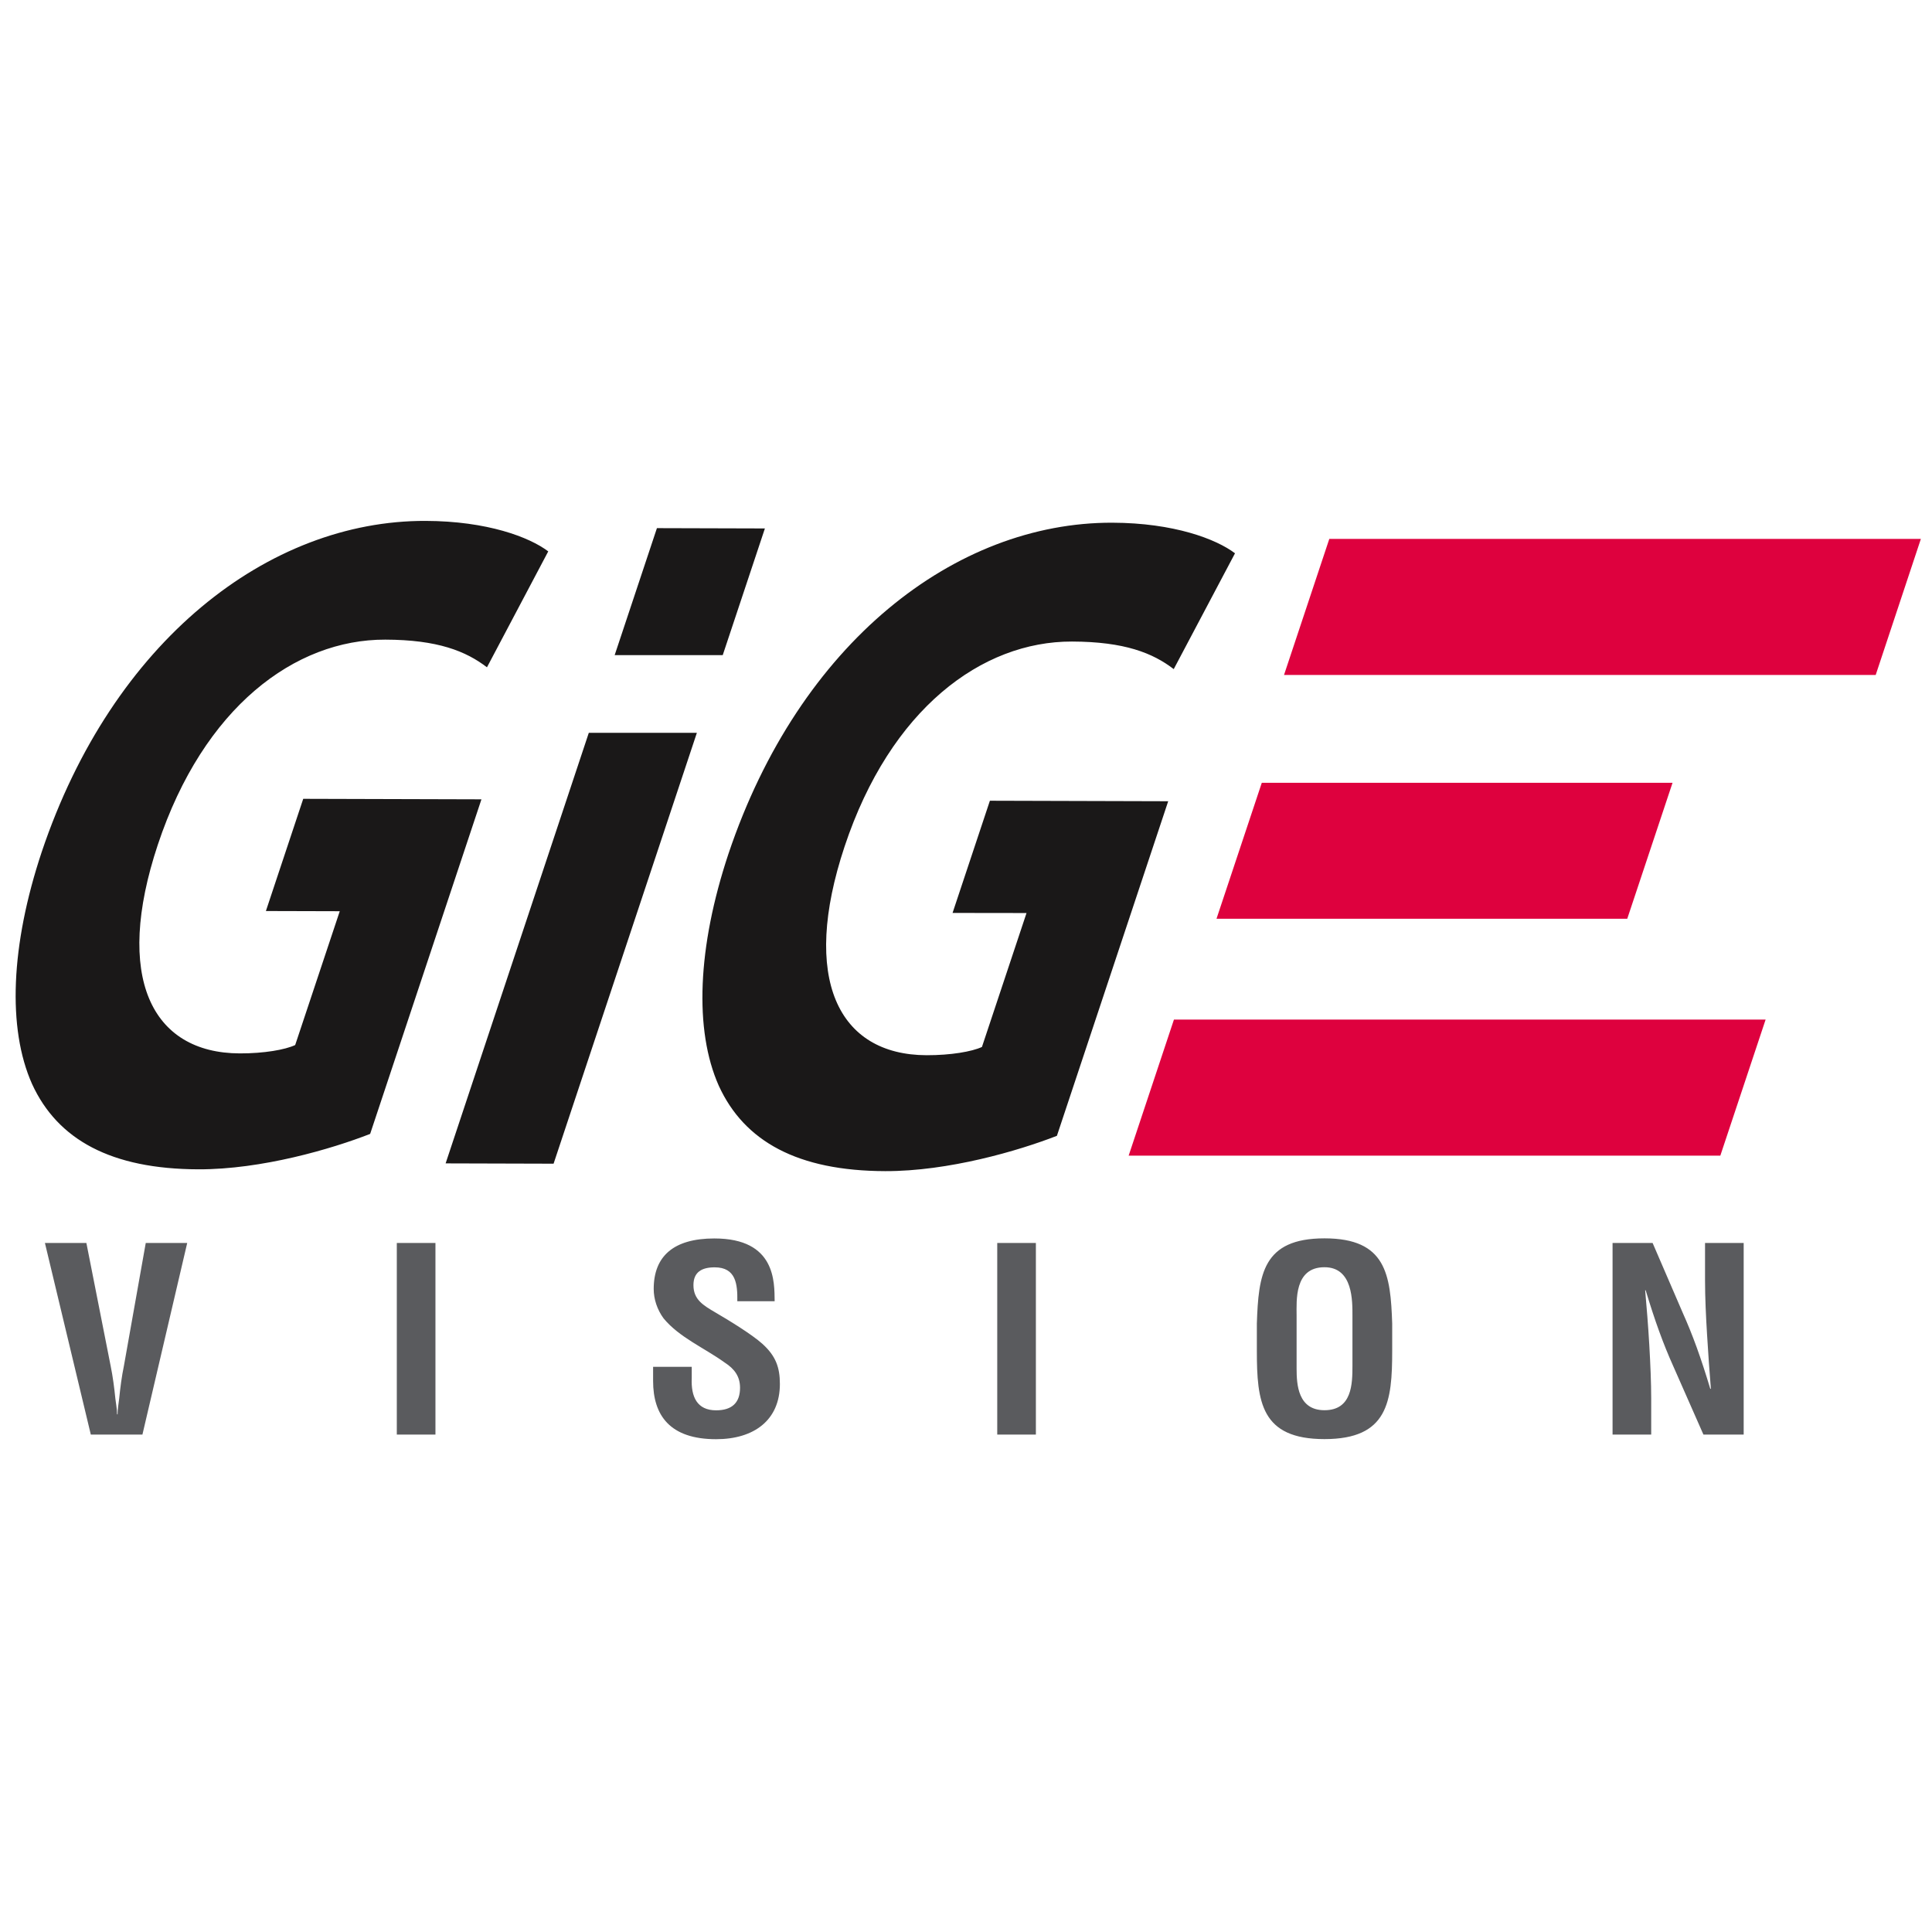
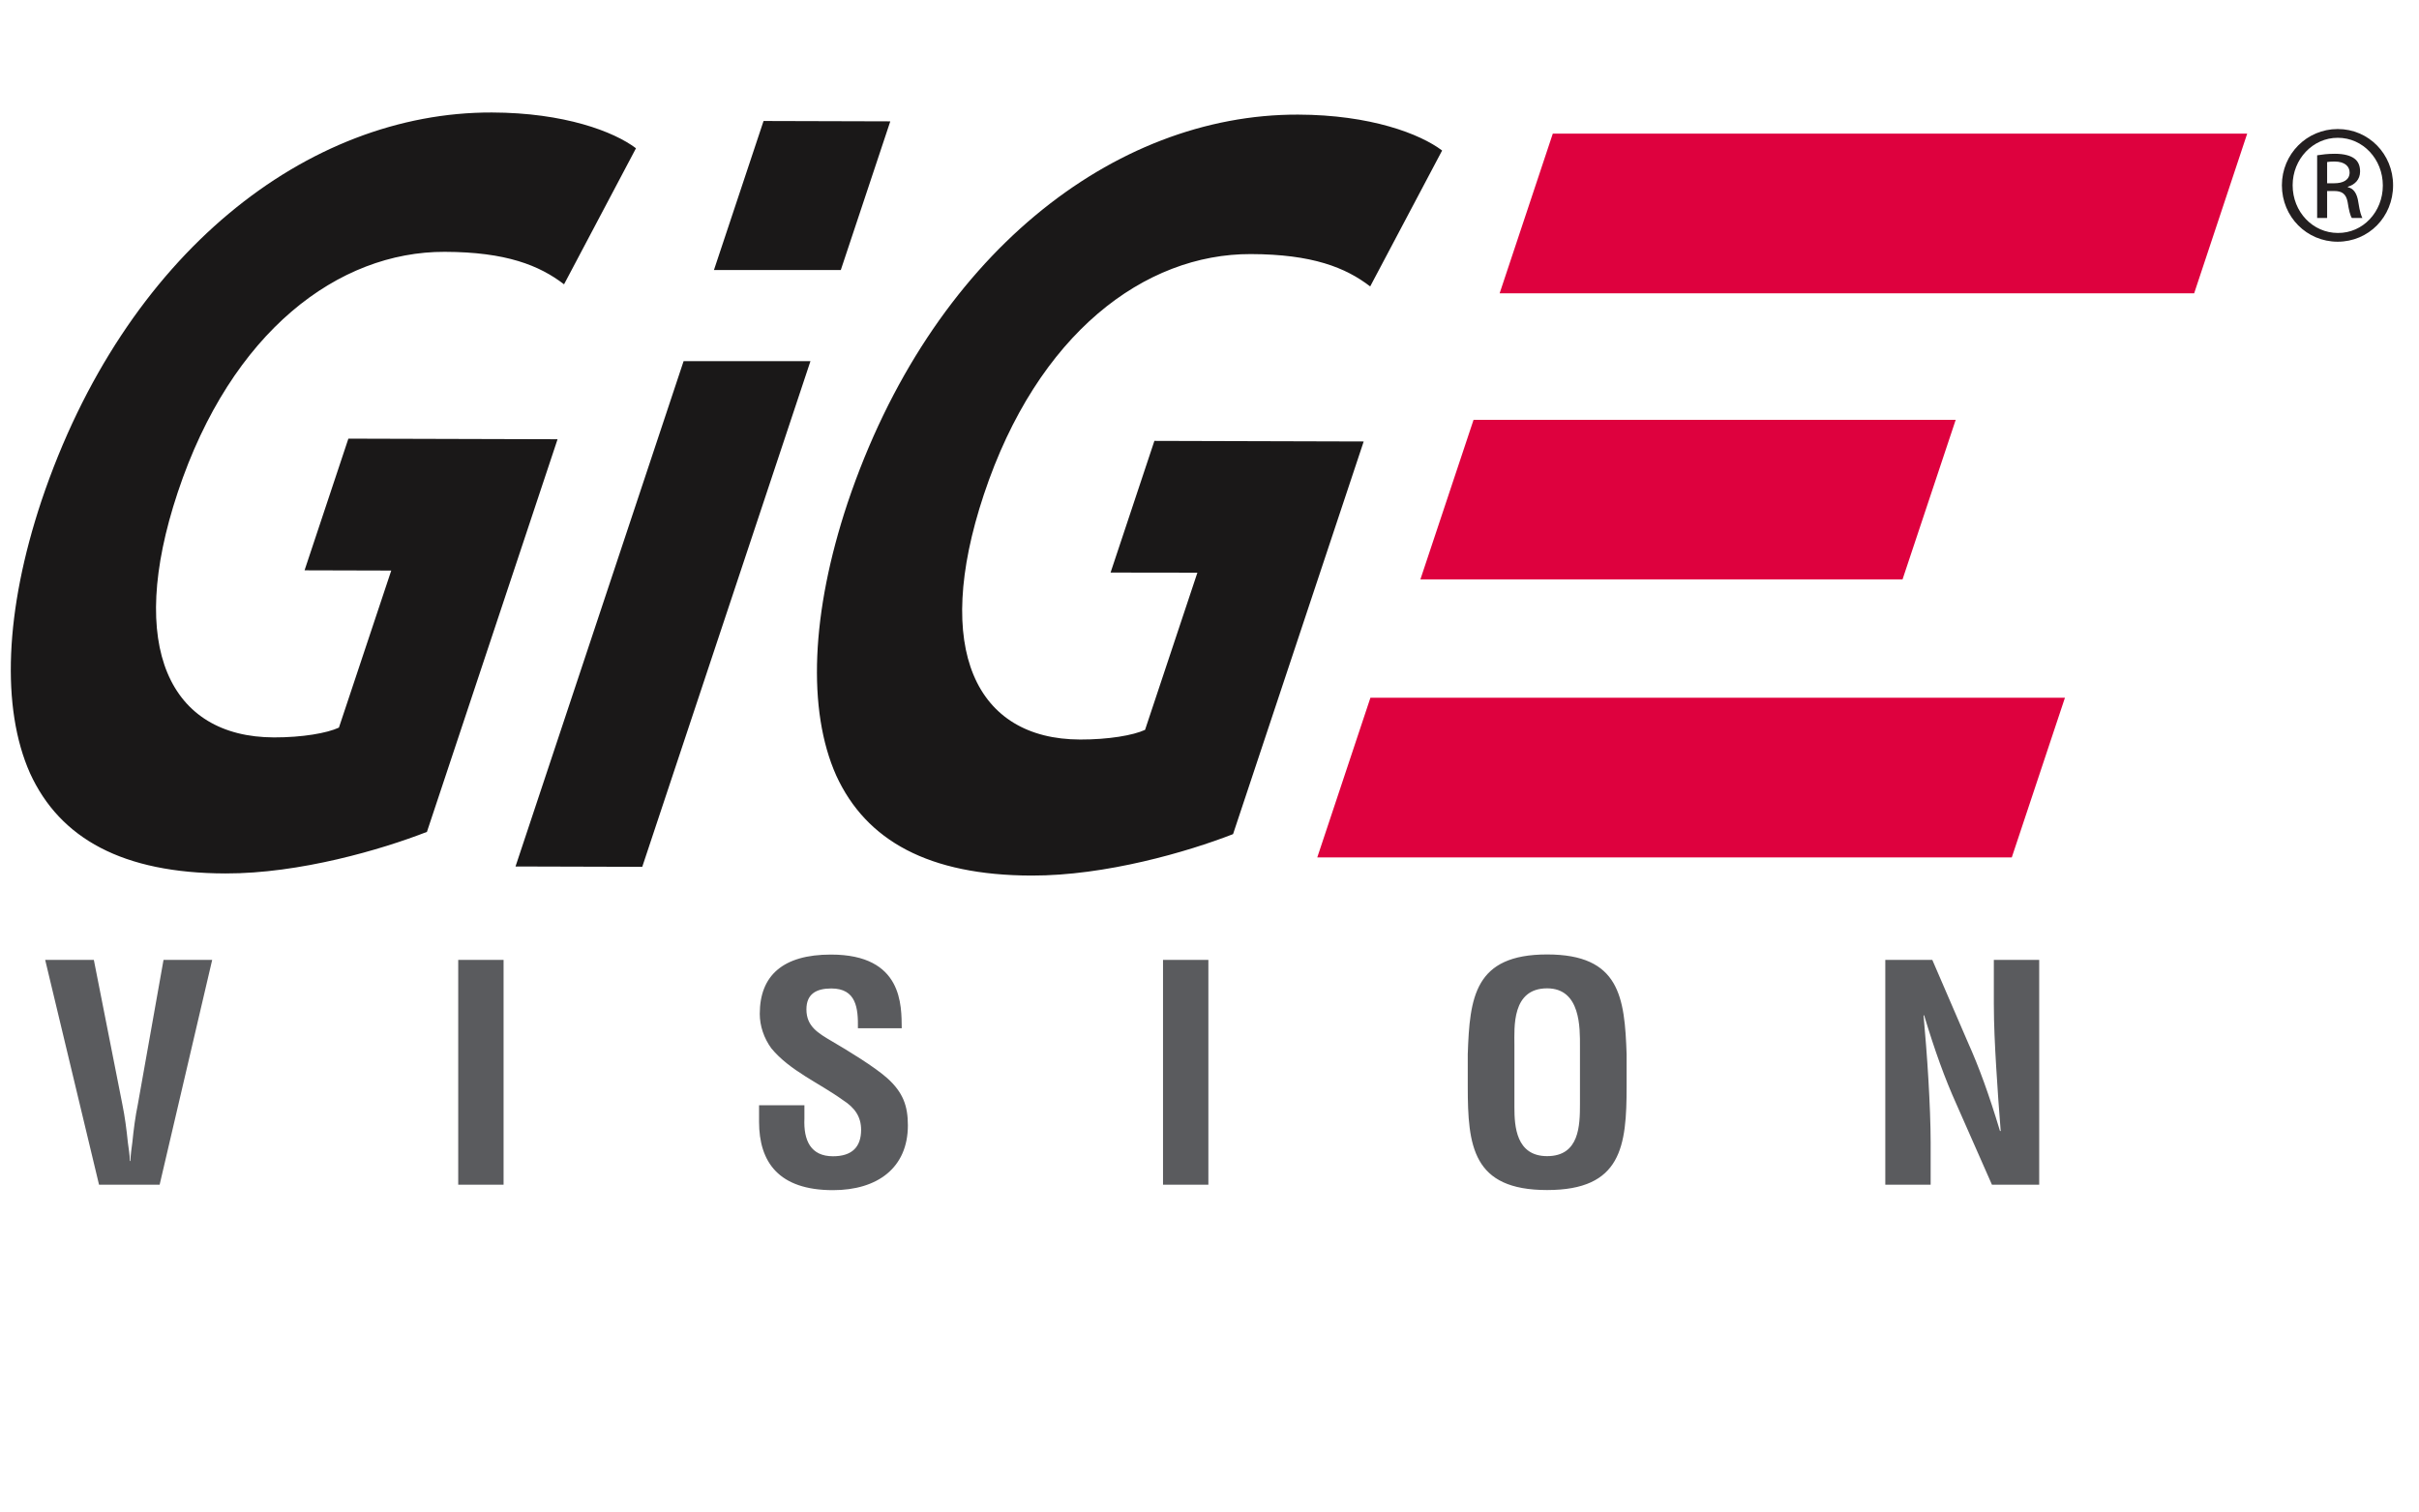
- <svg xmlns="http://www.w3.org/2000/svg" version="1.1" width="100" height="100 " id="svg3339">
+ <svg xmlns="http://www.w3.org/2000/svg" version="1.1" width="80" height="50" id="svg3339">
  <defs id="defs3341" />
-   <g transform="translate(-5,-38) scale(0.1666666, 0.1666666)" id="layer1">
+   <g transform="translate(-4, -45) scale(0.125, 0.125)" id="layer1">
    <path d="m 442.827,395.362 -14.062,42.25 183.75,0 14.031,-42.25 -183.719,0 z m -20.969,75.75 -14.062,42.219 127.562,0 14.062,-42.219 -127.562,0 z m -27.281,73.531 -14.062,42.25 183.75,0 14.062,-42.25 -183.75,0 z" id="path108" style="fill:#de013e;fill-opacity:1;fill-rule:nonzero;stroke:none" />
    <path d="m 162.14,389.769 c -48.745,-0.134 -97.164,37.246 -119.187,102.813 -9.641,28.984 -10.708,54.761 -3,72.062 7.936,17.309 24.557,26.429 51.688,26.5 19.627,0.055 41.393,-6.341 53.312,-11 l 34.562,-103.906 -55.344,-0.156 -11.594,34.844 22.937,0.062 -13.844,41.562 c -3.127,1.461 -9.692,2.609 -17.188,2.594 -27.57,-0.079 -39.101,-23.83 -25.469,-64.812 14.213,-42.734 42.615,-63.766 70.625,-63.688 16.319,0.039 25.08,3.605 31.594,8.594 l 19.031,-36 c -5.822,-4.416 -18.938,-9.414 -38.125,-9.469 z m 213.281,0.562 c -48.745,-0.126 -97.156,37.246 -119.188,102.813 -9.633,28.984 -10.708,54.754 -3,72.062 7.928,17.309 24.534,26.429 51.656,26.5 19.635,0.063 41.417,-6.317 53.344,-10.969 l 34.562,-103.906 -55.375,-0.156 -11.594,34.844 22.969,0.031 -13.844,41.594 c -3.135,1.454 -9.684,2.578 -17.188,2.562 -27.562,-0.071 -39.101,-23.838 -25.469,-64.812 14.213,-42.734 42.615,-63.735 70.625,-63.656 16.319,0.047 25.088,3.565 31.594,8.562 l 19.031,-35.969 c -5.814,-4.408 -18.938,-9.445 -38.125,-9.5 z m -141.406,1.688 -13.125,39.438 33.562,0 13.094,-39.344 -33.531,-0.094 z m -21.156,63.562 -44.469,133.719 33.531,0.094 44.5,-133.813 -33.562,0 z" id="path128" style="fill:#1a1818;fill-opacity:1;fill-rule:nonzero;stroke:none" />
    <path d="m 441.327,612.581 c -19.218,0 -20.489,11.289 -21,26.438 l 0,8.469 c 0,15.855 1.271,27.438 21,27.438 19.721,0 21.031,-11.582 21.031,-27.438 l 0,-8.469 c -0.519,-15.148 -1.813,-26.438 -21.031,-26.438 z m -189.469,0.031 c -12.697,0 -18.844,5.536 -18.844,15.688 0,3.174 1.09,6.43 3.062,9.125 4.895,5.948 12.707,9.193 18.969,13.719 3.088,1.98 4.781,4.355 4.781,7.844 0,4.518 -2.378,7 -7.438,7 -5.916,0 -7.822,-4.209 -7.562,-10 l 0,-3.5 -12,0 0,4.375 c 0,10.623 5.153,18.094 19.562,18.094 11.746,0 19.812,-5.889 19.812,-17.156 0,-5.154 -1.289,-8.705 -5.406,-12.438 -3.347,-3.017 -10.65,-7.448 -14.594,-9.75 -3.771,-2.224 -6.844,-3.982 -6.844,-8.5 0,-4.046 2.563,-5.531 6.594,-5.531 6.608,0 7.118,5.22 7.031,10.531 l 11.594,0 c -0.086,-5.869 0.413,-19.5 -18.719,-19.5 z m -207.906,1.406 14.25,59.5 16.031,0 13.906,-59.5 -12.875,0 -6.781,38.156 c -0.691,3.331 -1.123,6.738 -1.469,10.156 -0.173,1.579 -0.5,3.241 -0.5,4.906 l -0.156,0 c 0,-1.666 -0.358,-3.327 -0.531,-4.906 -0.346,-3.418 -0.785,-6.825 -1.469,-10.156 l -7.531,-38.156 -12.875,0 z m 109.281,0 0,59.5 12,0 0,-59.5 -12,0 z m 186.469,0 0,59.5 12,0 0,-59.5 -12,0 z m 191.094,0 0,59.5 12,0 0,-11.188 c 0,-4.761 -0.248,-10.709 -0.594,-16.656 -0.346,-6.034 -0.849,-12.05 -1.281,-16.969 l 0.156,0 c 2.829,9.358 5.42,16.577 8.594,23.625 l 9.344,21.188 12.5,0 0,-59.5 -12,0 0,11.656 c 0,5.311 0.279,11.038 0.625,16.75 0.338,5.712 0.755,11.485 1.188,16.875 l -0.188,0 c -2.915,-9.672 -5.467,-16.727 -8.562,-23.625 l -9.344,-21.656 -12.438,0 z m -89.469,7.531 c 8.918,0 8.688,10.551 8.688,15.312 l 0,15.219 c 0,5.712 -0.108,13.875 -8.688,13.875 -8.242,0 -8.656,-7.988 -8.656,-12.906 l 0,-16.5 c 0,-4.596 -0.78,-15 8.656,-15 z" id="path144" style="fill:#5a5b5e;fill-opacity:1;fill-rule:nonzero;stroke:none" />
    <path d="m 647.692,408.495 1.917,0 c 2.184,0 4.031,-0.794 4.031,-2.844 0,-1.454 -1.061,-2.907 -4.031,-2.907 -0.856,0 -1.454,0.063 -1.917,0.134 l 0,5.618 z m 0,9.185 -2.64,0 0,-16.586 c 1.383,-0.204 2.703,-0.401 4.691,-0.401 2.506,0 4.164,0.526 5.154,1.257 0.99,0.723 1.516,1.854 1.516,3.434 0,2.184 -1.454,3.504 -3.229,4.038 l 0,0.134 c 1.446,0.259 2.444,1.579 2.774,4.031 0.393,2.577 0.794,3.567 1.061,4.093 l -2.781,0 c -0.401,-0.526 -0.794,-2.043 -1.124,-4.227 -0.401,-2.114 -1.454,-2.907 -3.575,-2.907 l -1.846,0 0,7.134 z m 2.781,-21.214 c -6.545,0 -11.903,5.618 -11.903,12.555 0,7.071 5.358,12.626 11.966,12.626 6.608,0.071 11.895,-5.555 11.895,-12.555 0,-7.008 -5.288,-12.626 -11.895,-12.626 l -0.063,0 z m 0.063,-2.318 c 8.132,0 14.606,6.608 14.606,14.873 0,8.399 -6.474,14.944 -14.669,14.944 -8.132,0 -14.748,-6.545 -14.748,-14.944 0,-8.266 6.616,-14.873 14.748,-14.873 l 0.063,0" id="path164" style="fill:#231f20;fill-opacity:1;fill-rule:nonzero;stroke:none" />
  </g>
</svg>
